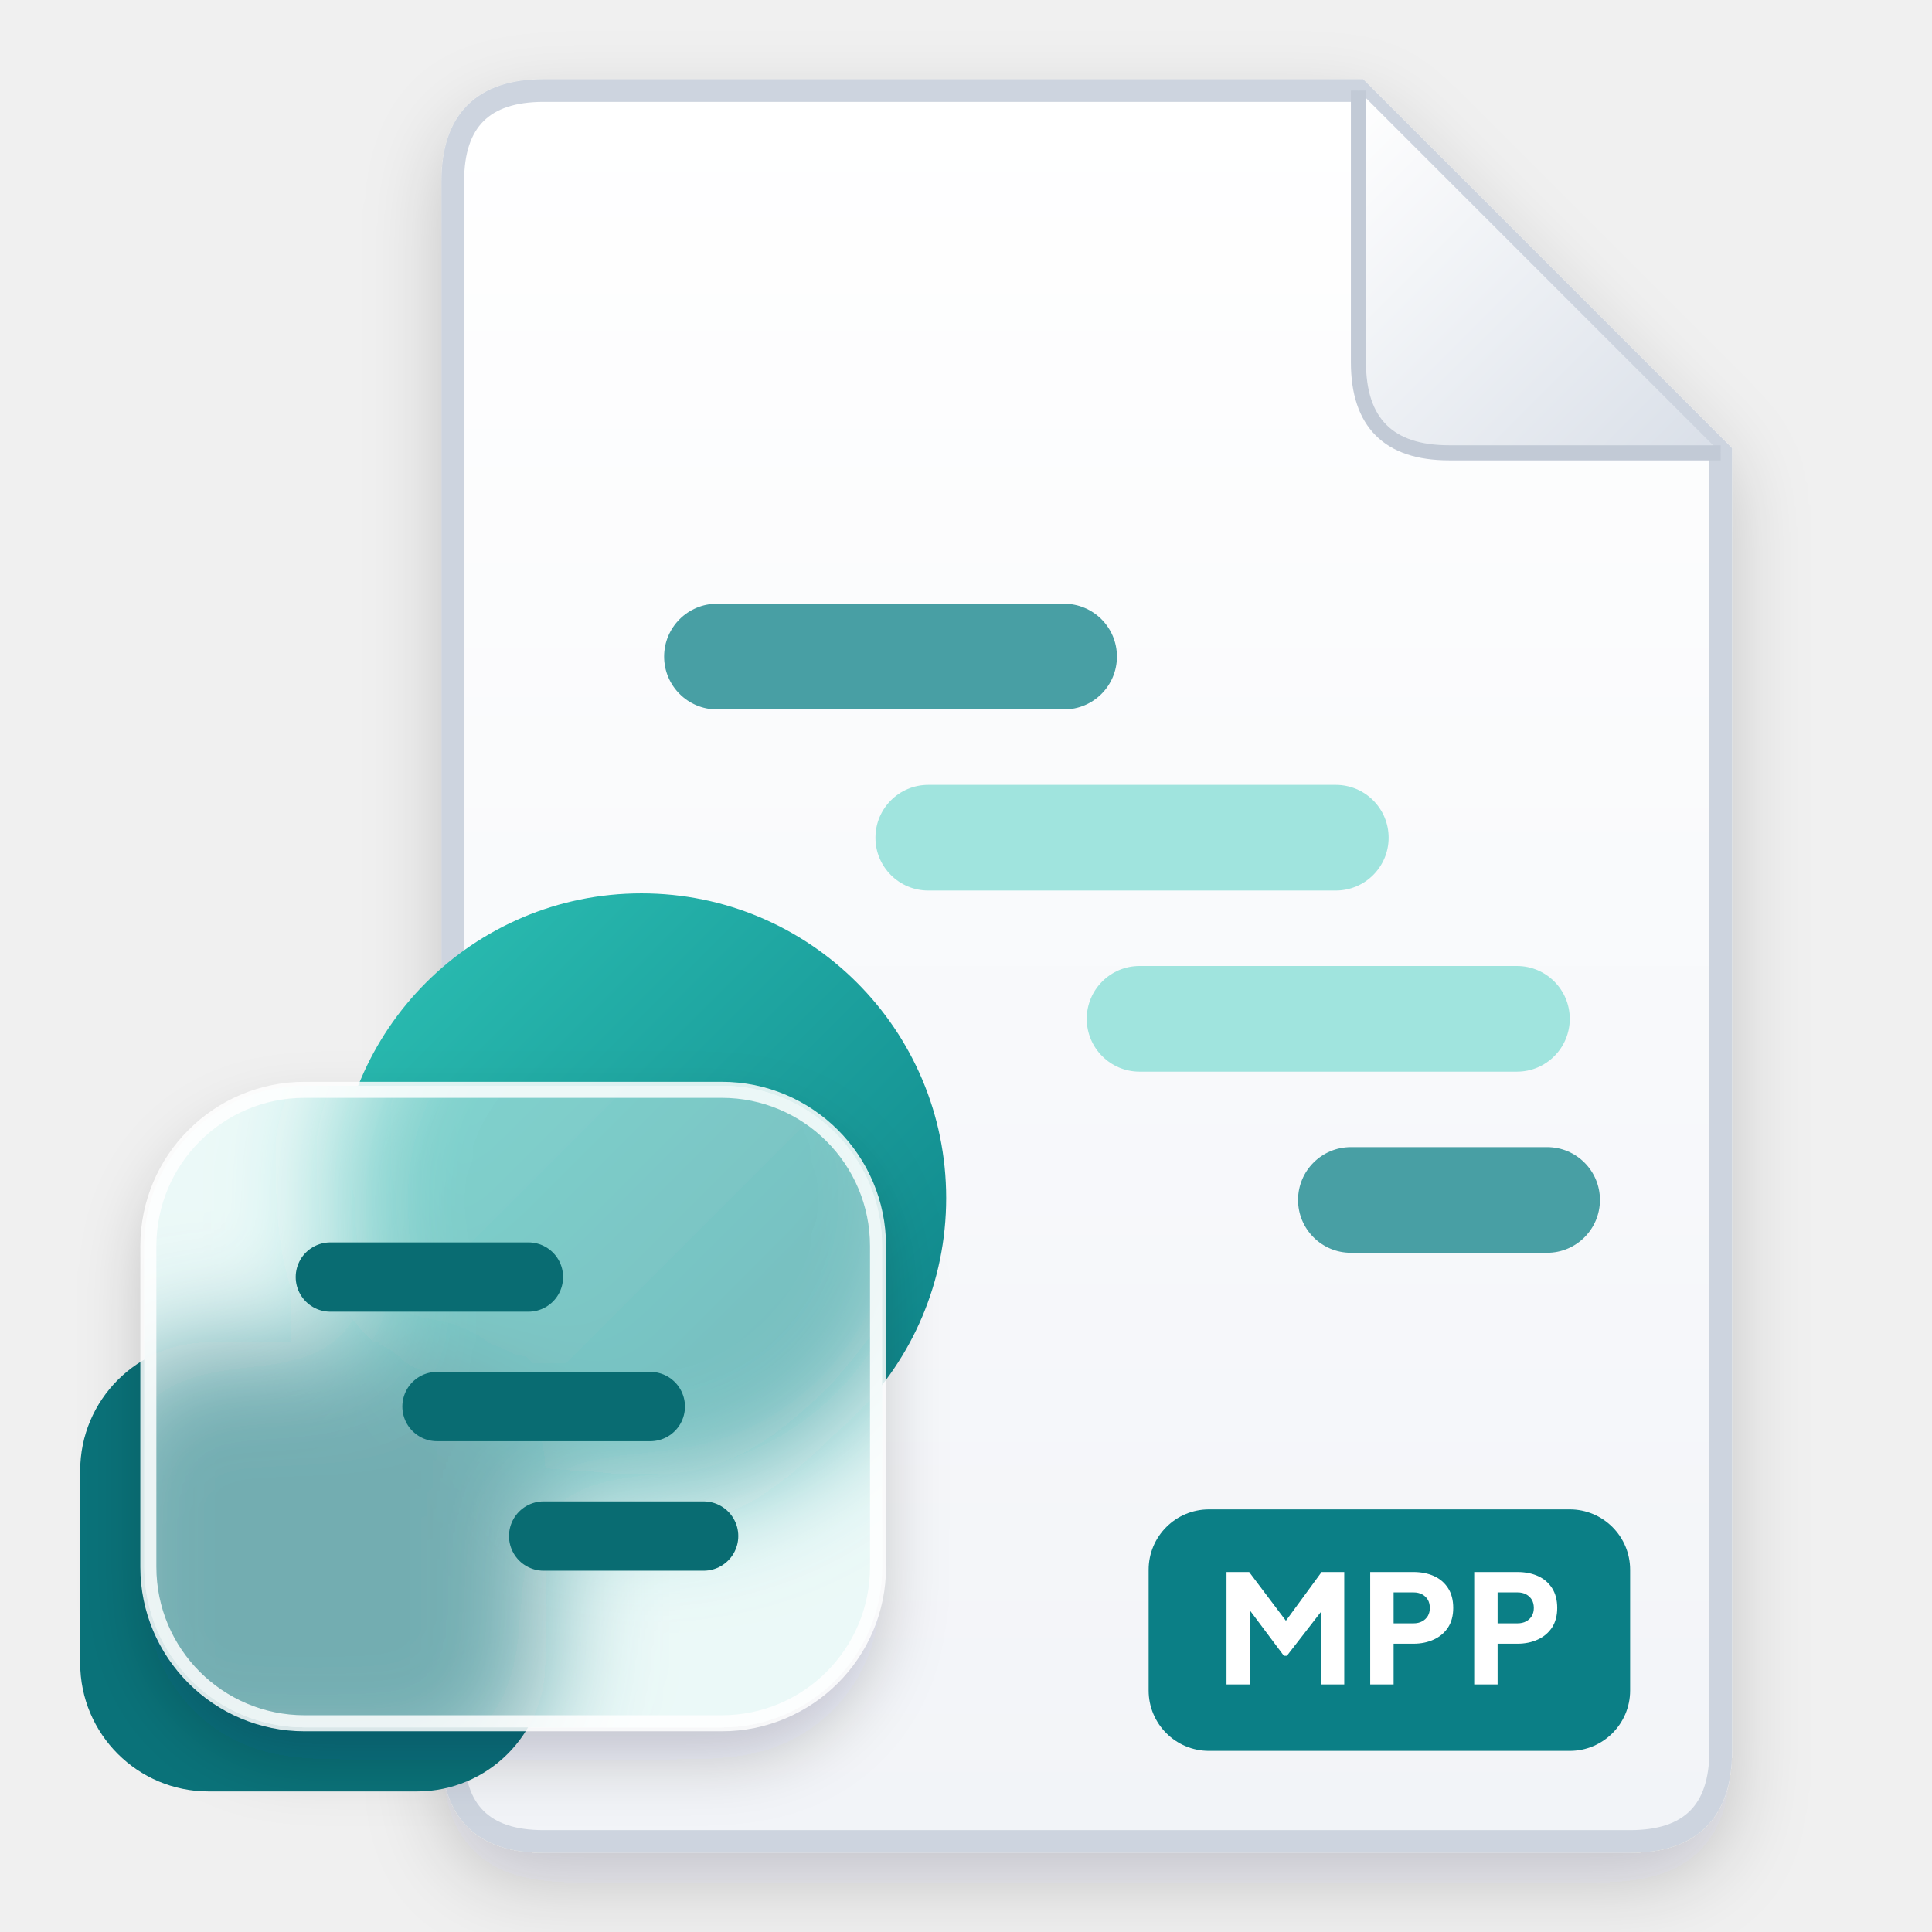
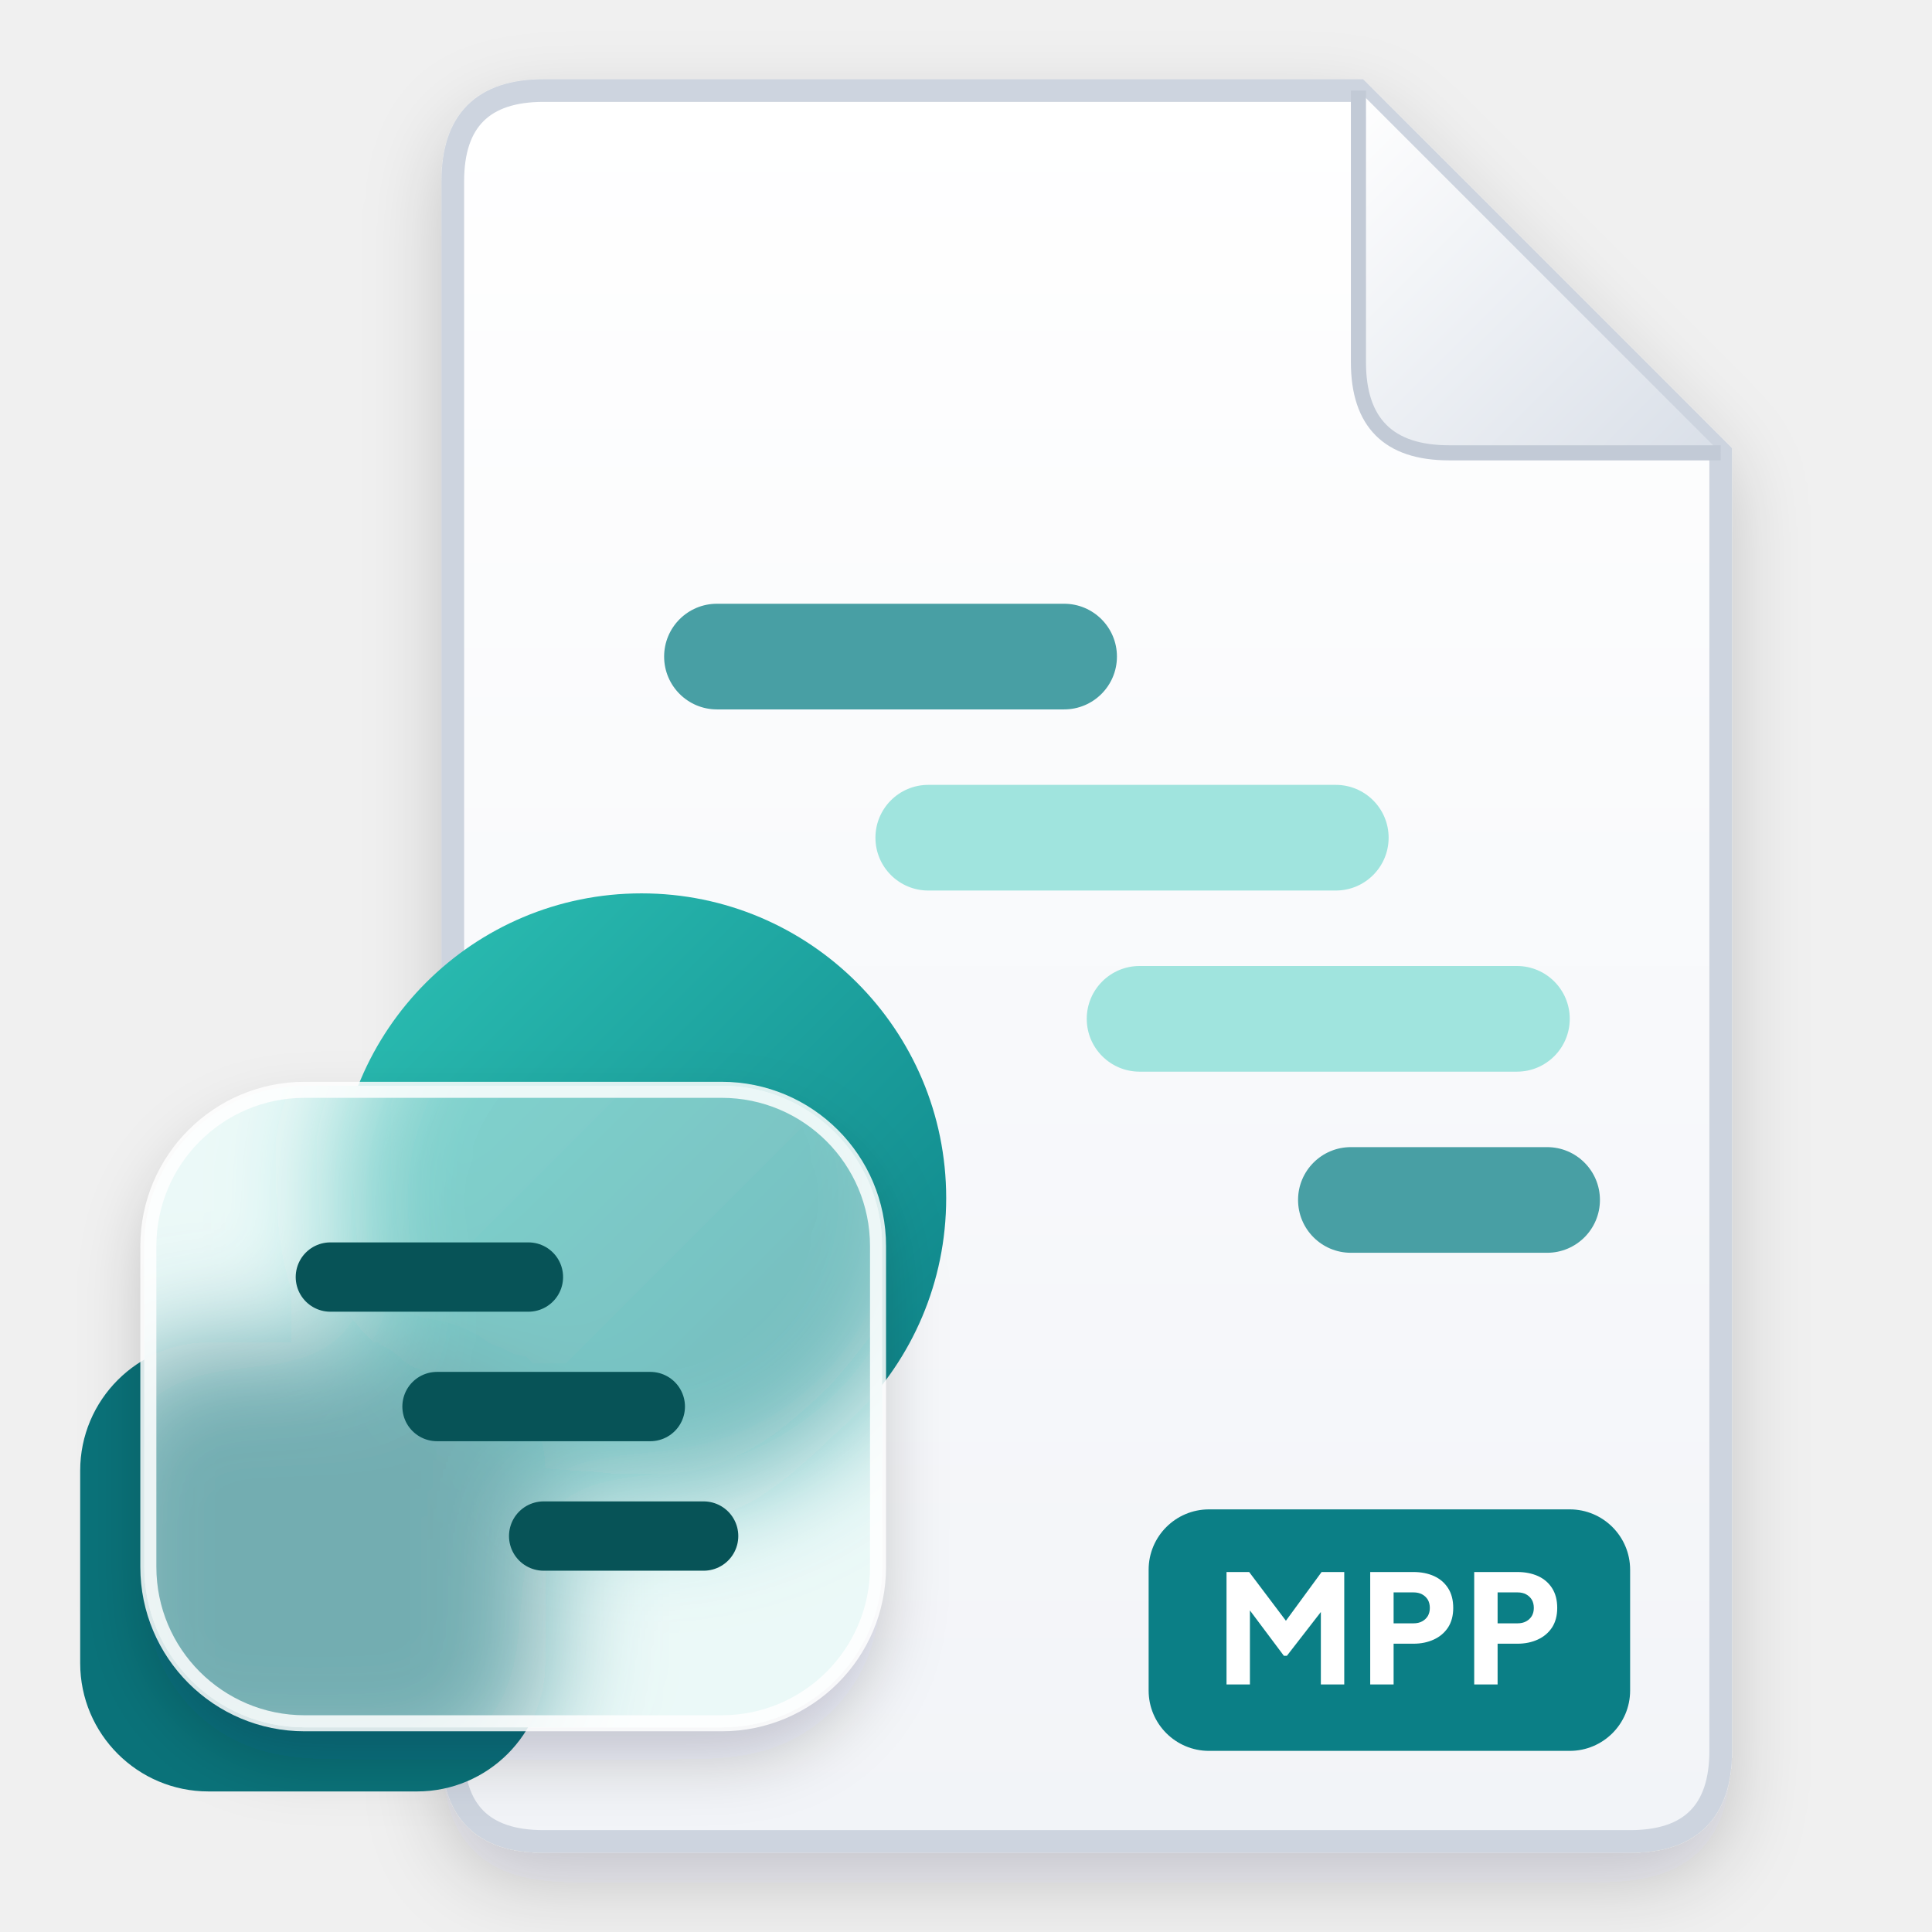
<svg xmlns="http://www.w3.org/2000/svg" viewBox="0 0 128 128" width="128" height="128">
  <defs>
    <linearGradient id="mpp-lg-pg" x1="0" y1="0" x2="0" y2="1">
      <stop offset="0" stop-color="#ffffff" />
      <stop offset="1" stop-color="#f2f4f8" />
    </linearGradient>
    <linearGradient id="mpp-lg-fd" x1="0" y1="0" x2="1" y2="1">
      <stop offset="0" stop-color="#ffffff" />
      <stop offset="1" stop-color="#d9dfe8" />
    </linearGradient>
    <filter id="mpp-lg-sh" x="-20%" y="-20%" width="140%" height="140%">
      <feDropShadow dx="0" dy="2" stdDeviation="2.5" flood-color="#0b1530" flood-opacity=".18" />
    </filter>
  </defs>
  <path d="M36,6 H90 L114,30 V116 Q114,122 108,122 H36 Q30,122 30,116 V12 Q30,6 36,6 Z" fill="url(#mpp-lg-pg)" stroke="#cdd4df" stroke-width="1.5" filter="url(#mpp-lg-sh)" />
  <path d="M90,6 V24 Q90,30 96,30 H114 Z" fill="url(#mpp-lg-fd)" />
  <path d="M90,6 V24 Q90,30 96,30 H114" fill="none" stroke="#c2cad6" stroke-width="1" />
  <rect x="44" y="40" width="30" height="7" rx="3.5" fill="#489fa4" />
  <rect x="58" y="52" width="34" height="7" rx="3.5" fill="#a0e4de" />
  <rect x="72" y="64" width="32" height="7" rx="3.5" fill="#a0e4de" />
  <rect x="86" y="76" width="20" height="7" rx="3.5" fill="#489fa4" />
  <rect x="76.1" y="100" width="31.9" height="16" rx="4" fill="#0b7f86" />
  <g transform="translate(80.6,111.6)">
    <path d="M0.66 0V-7.45H2.16L4.95 -3.75H4.25L6.96 -7.45H8.46V0H6.91V-5.74L7.53 -5.6L4.66 -1.9H4.46L1.69 -5.6L2.21 -5.74V0H0.66ZM10.18 0V-7.45H13.04Q13.81 -7.45 14.41 -7.18Q15 -6.91 15.34 -6.38Q15.68 -5.85 15.68 -5.07Q15.68 -4.31 15.34 -3.78Q14.99 -3.25 14.4 -2.98Q13.8 -2.7 13.04 -2.7H11.73V0H10.18ZM11.73 -4.05H13.05Q13.38 -4.05 13.62 -4.18Q13.86 -4.31 14 -4.54Q14.13 -4.77 14.13 -5.07Q14.13 -5.38 14 -5.61Q13.86 -5.84 13.62 -5.97Q13.38 -6.1 13.05 -6.1H11.73V-4.05ZM17.07 0V-7.45H19.93Q20.7 -7.45 21.3 -7.18Q21.89 -6.91 22.23 -6.38Q22.57 -5.85 22.57 -5.07Q22.57 -4.31 22.23 -3.78Q21.88 -3.25 21.29 -2.98Q20.69 -2.7 19.93 -2.7H18.62V0H17.07ZM18.62 -4.05H19.94Q20.27 -4.05 20.51 -4.18Q20.75 -4.31 20.89 -4.54Q21.02 -4.77 21.02 -5.07Q21.02 -5.38 20.89 -5.61Q20.75 -5.84 20.51 -5.97Q20.27 -6.1 19.94 -6.1H18.62V-4.05Z" fill="#ffffff" />
  </g>
  <svg x="0" y="56" width="68" height="68" viewBox="0 0 128 128">
    <defs>
      <linearGradient id="plan-lg-g1" x1="0" y1="0" x2="1" y2="1">
        <stop offset="0" stop-color="#2dc2b5" />
        <stop offset="1" stop-color="#0b7f86" />
      </linearGradient>
      <clipPath id="plan-lg-p2">
        <rect x="18" y="30" width="92" height="80" rx="20" fill="#000" />
      </clipPath>
      <filter id="plan-lg-b3">
        <feGaussianBlur stdDeviation="7" />
      </filter>
      <filter id="plan-lg-s4" x="-30%" y="-30%" width="160%" height="160%">
        <feDropShadow dx="0" dy="4" stdDeviation="4" flood-color="#0b1530" flood-opacity=".2" />
      </filter>
    </defs>
    <circle cx="80" cy="44" r="38" fill="url(#plan-lg-g1)" />
    <rect x="10" y="62" width="58" height="56" rx="16" fill="#0a7279" />
    <g filter="url(#plan-lg-s4)">
      <rect x="18" y="30" width="92" height="80" rx="20" fill="#ddf5f3" />
      <g clip-path="url(#plan-lg-p2)">
        <g filter="url(#plan-lg-b3)">
          <circle cx="80" cy="44" r="38" fill="url(#plan-lg-g1)" />
          <rect x="10" y="62" width="58" height="56" rx="16" fill="#0a7279" />
        </g>
        <rect x="18" y="30" width="92" height="80" rx="0" fill="#ffffff" opacity=".42" />
      </g>
    </g>
    <rect x="18.5" y="30.5" width="91" height="79" rx="19.5" fill="none" stroke="#ffffff" stroke-opacity=".85" stroke-width="2" />
    <g transform="translate(64,70) scale(0.95)">
-       <path stroke="#096c72" stroke-width="9.1" stroke-linecap="round" fill="none" d="M-24,-17 H2 M-10,0 H18 M4,17 H25" />
+       <path stroke="#075357" stroke-width="9.1" stroke-linecap="round" fill="none" d="M-24,-17 H2 M-10,0 H18 M4,17 H25" />
    </g>
  </svg>
</svg>
